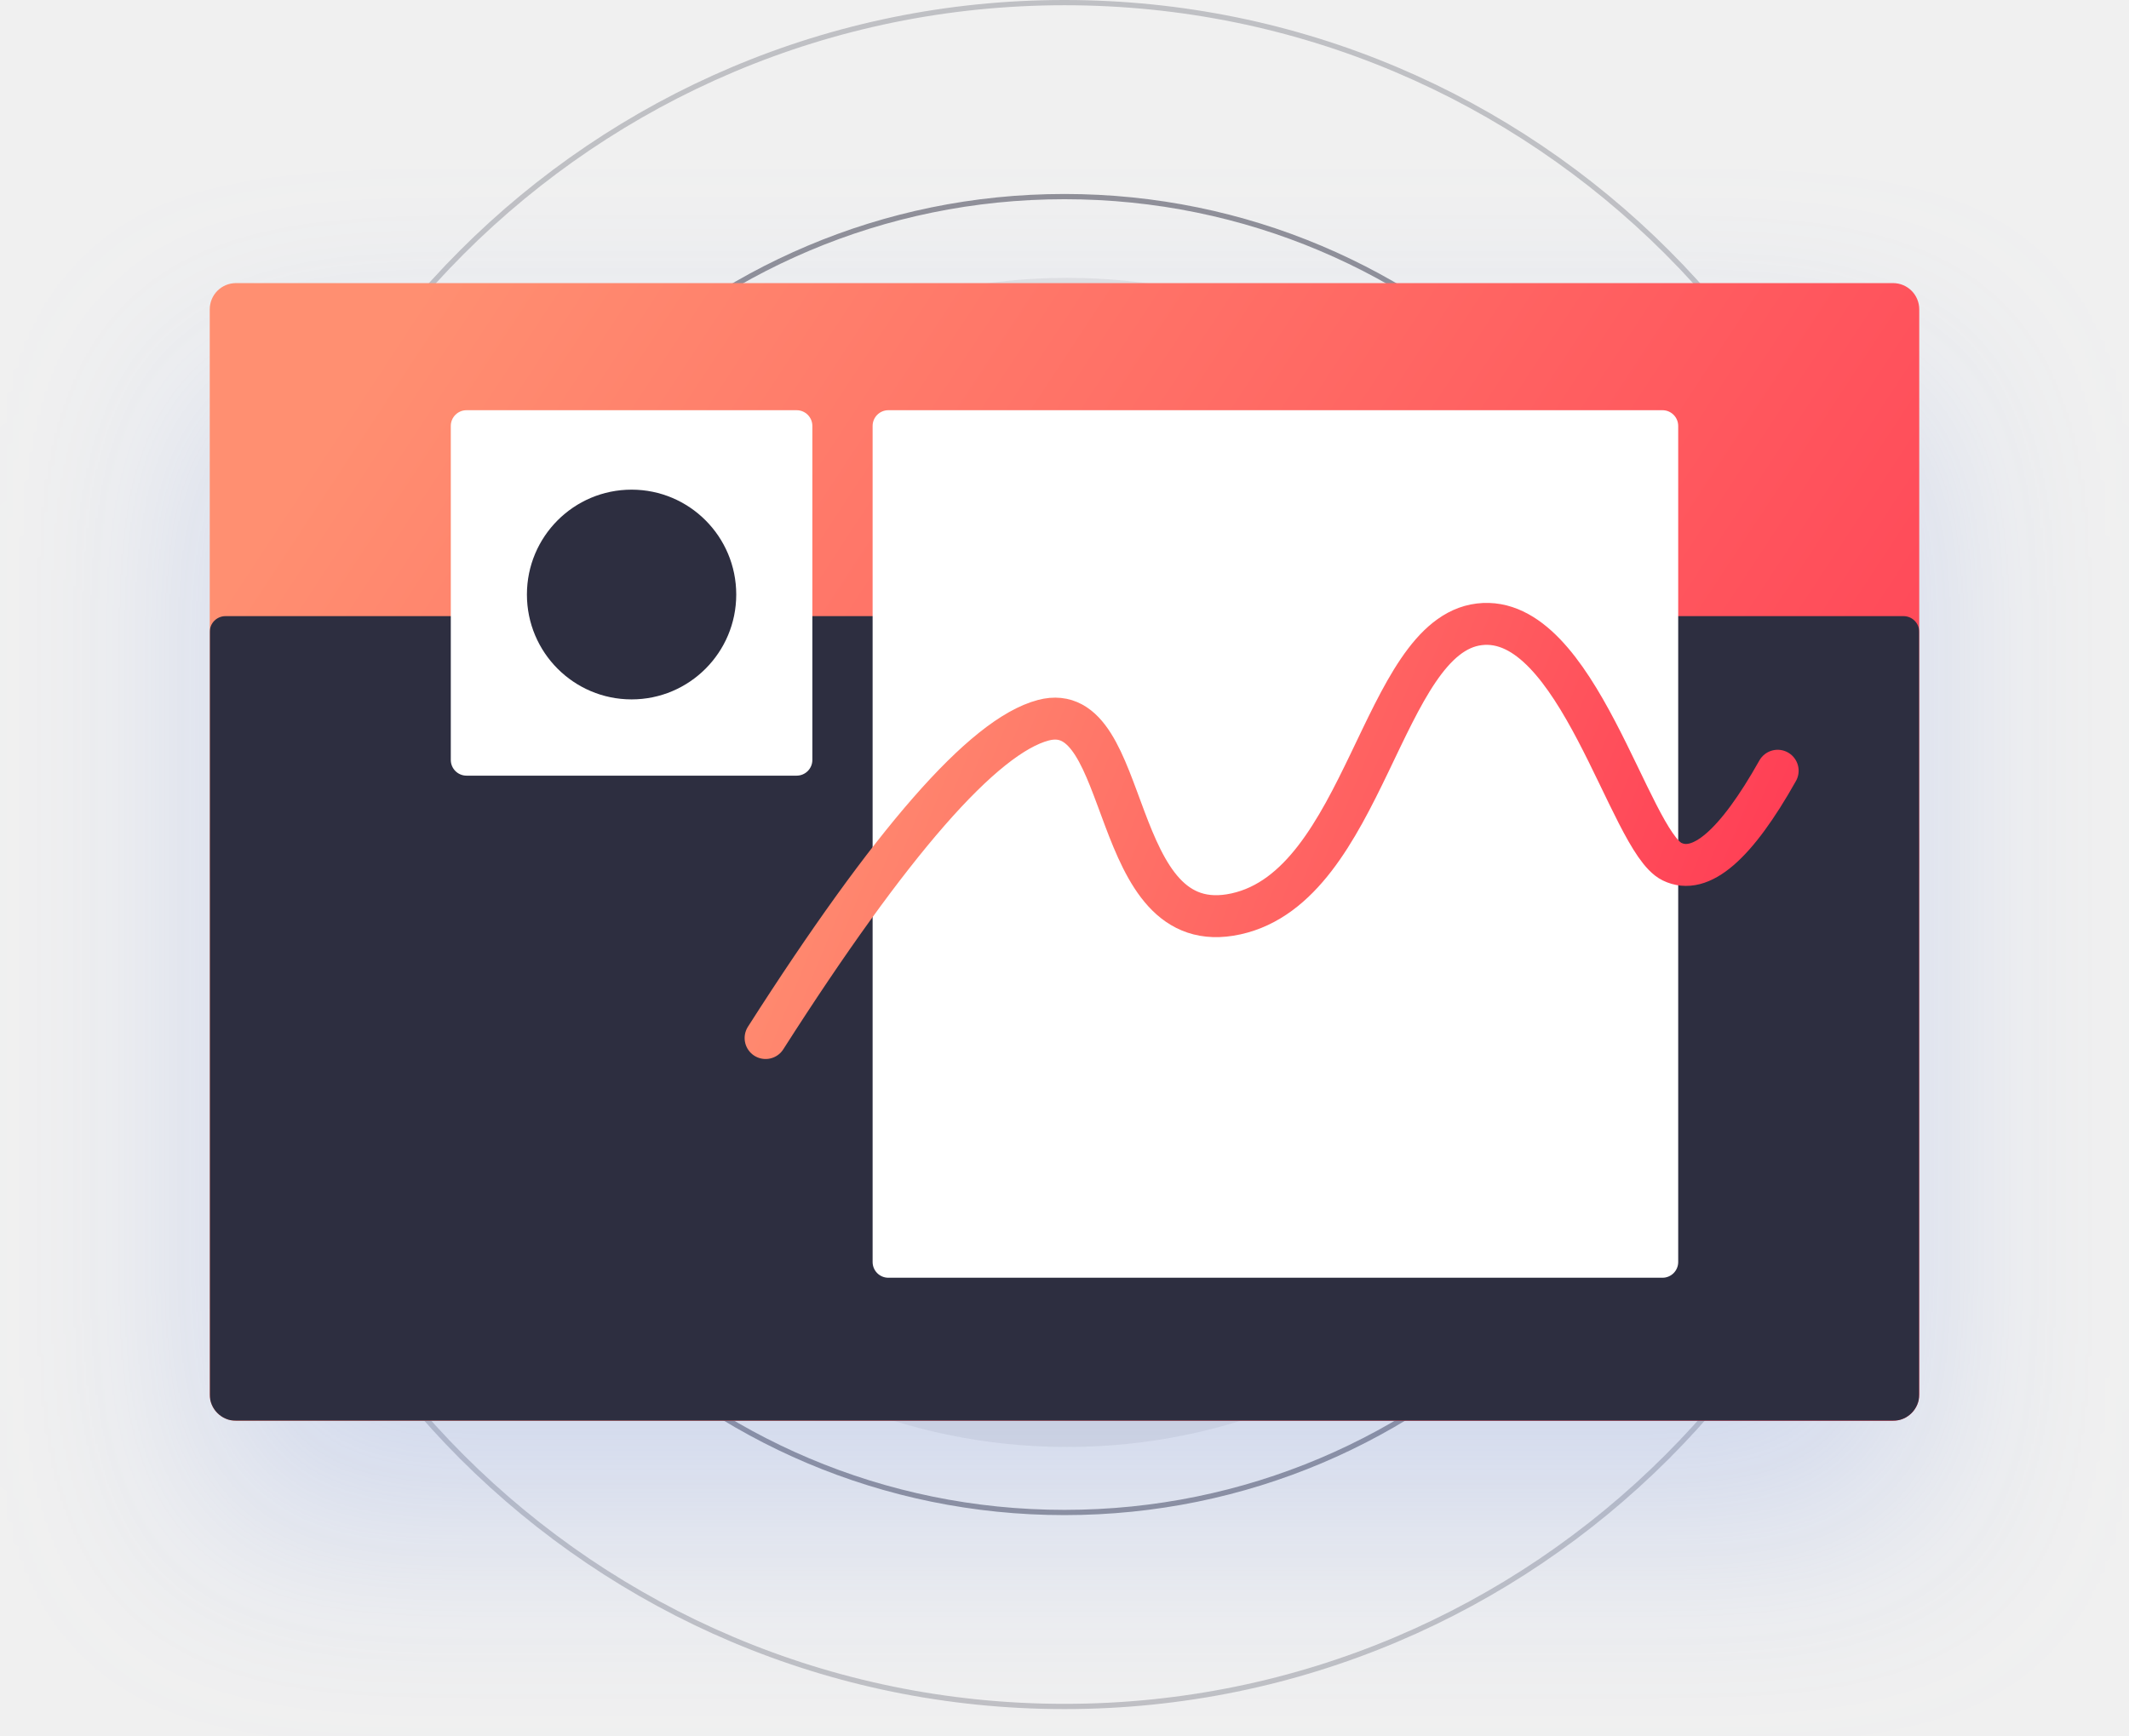
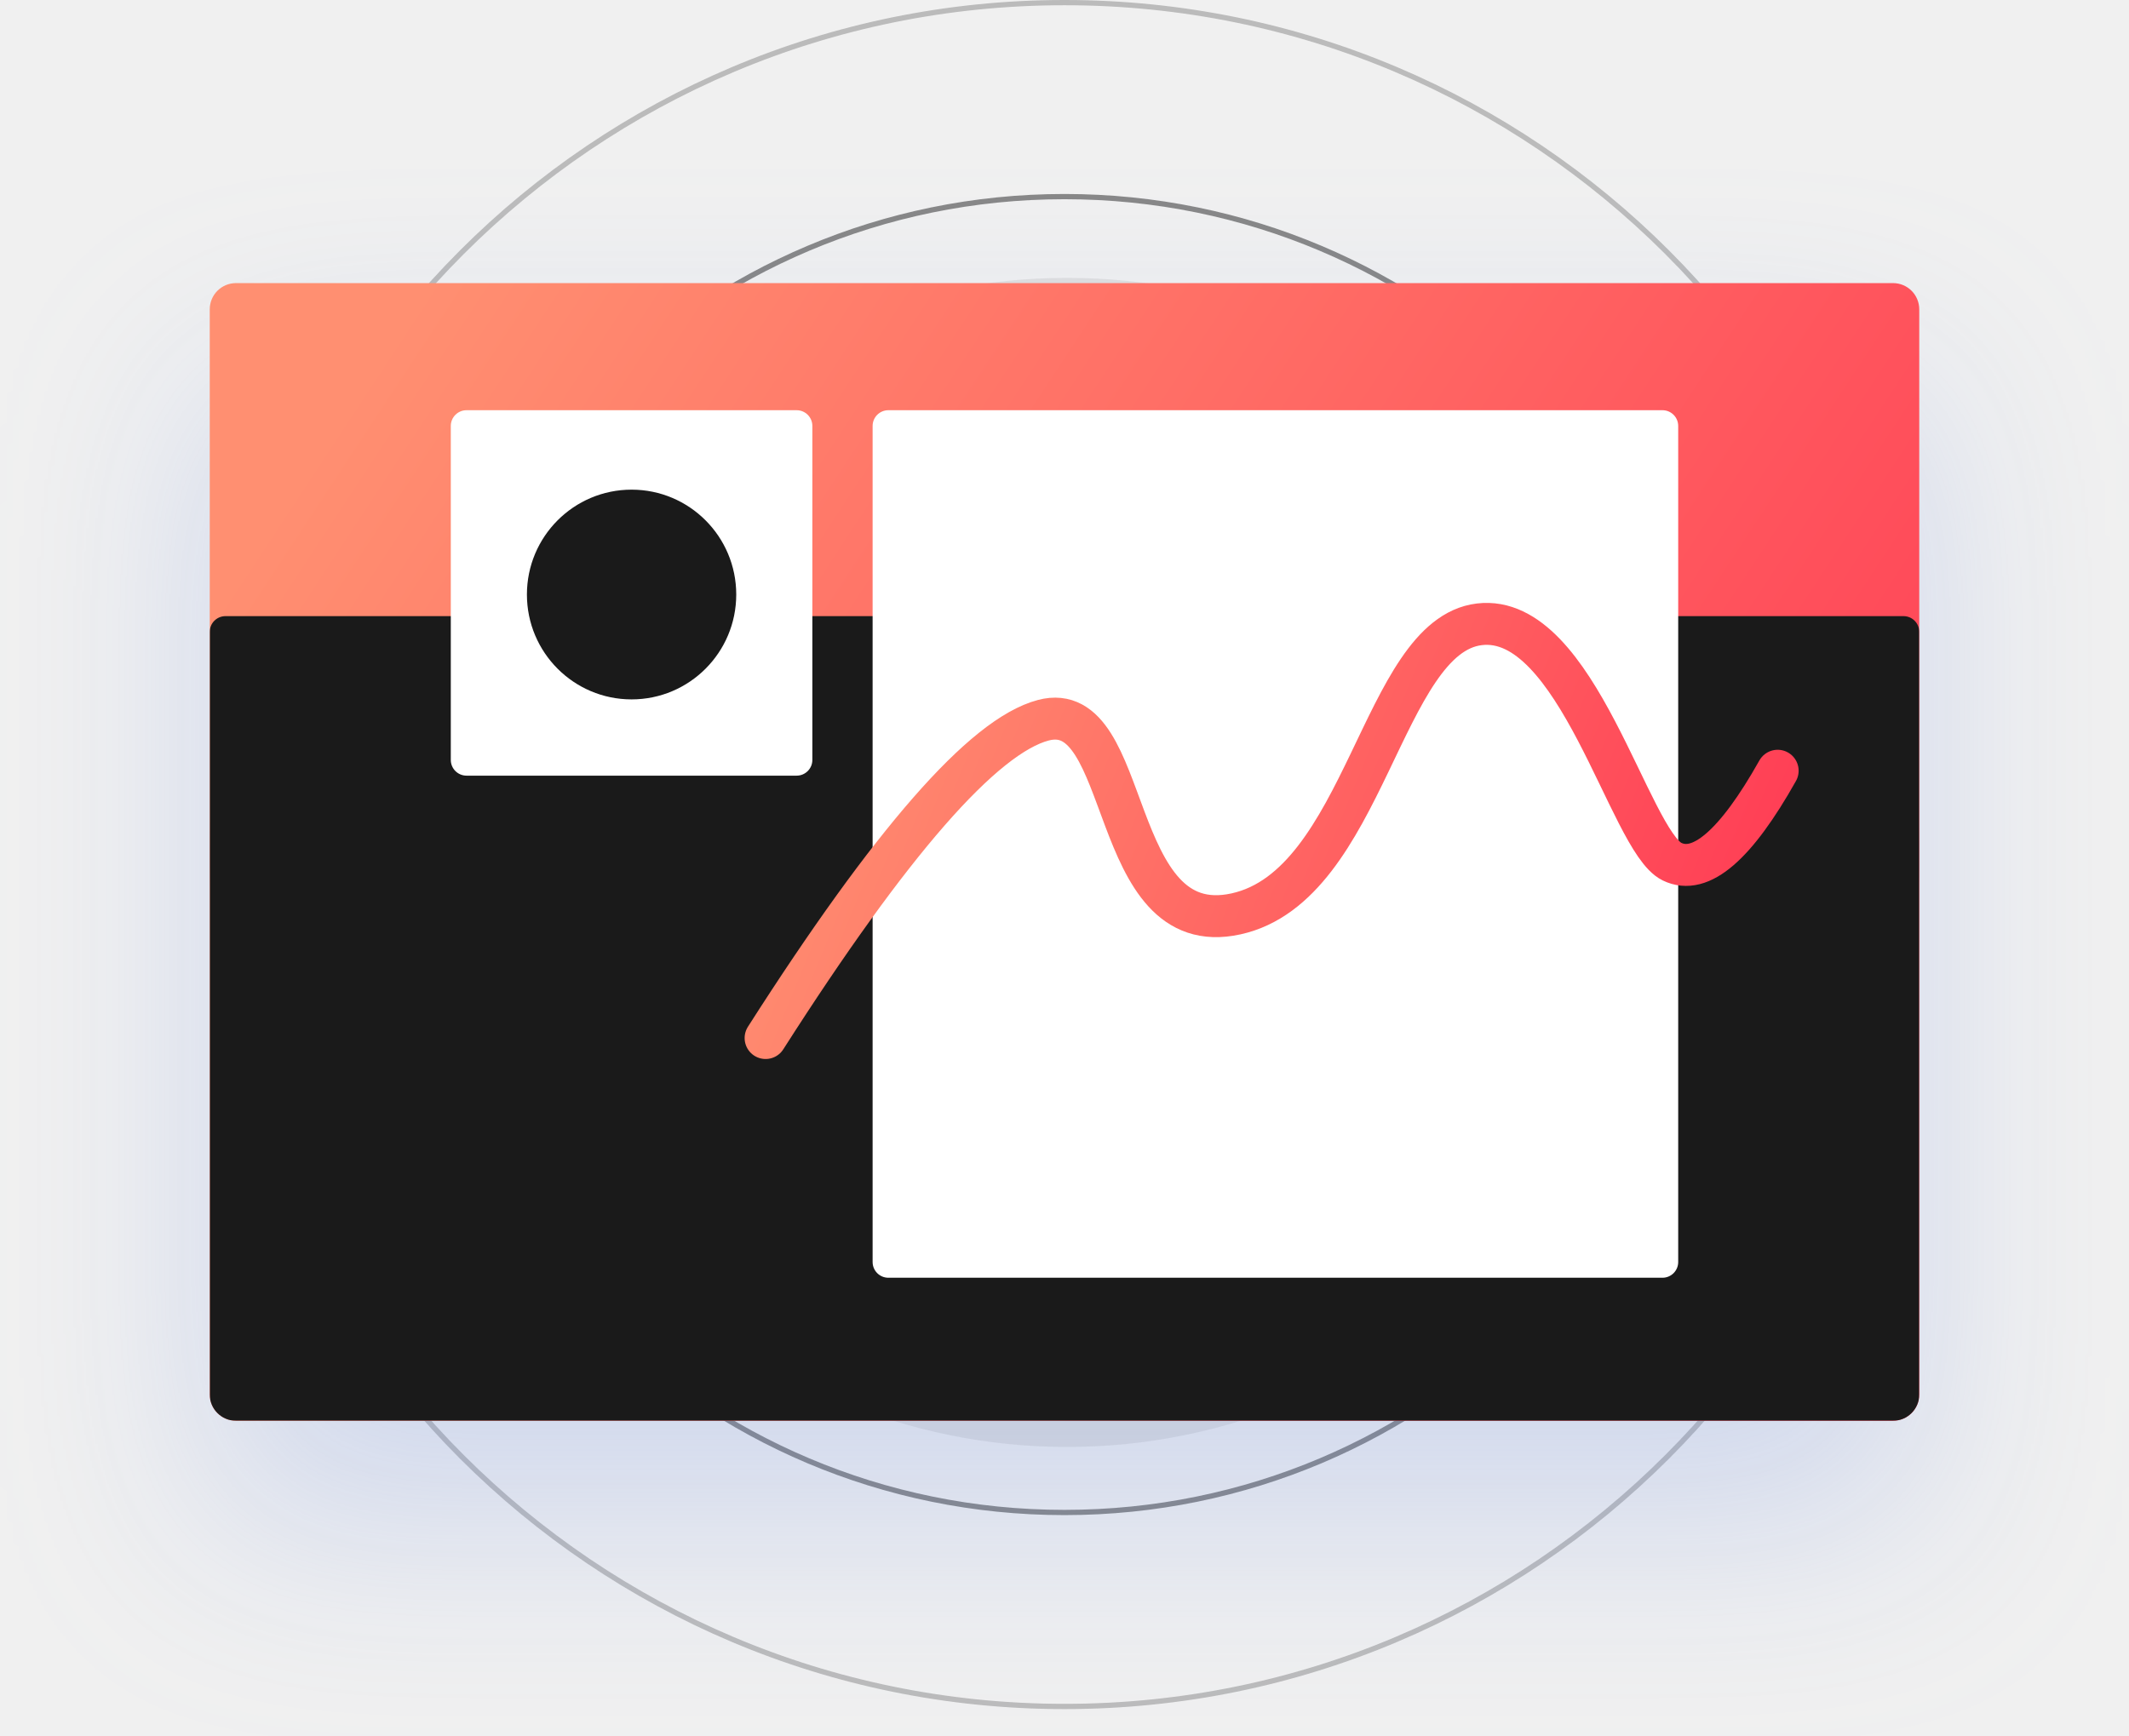
<svg xmlns="http://www.w3.org/2000/svg" xmlns:xlink="http://www.w3.org/1999/xlink" width="406" height="331">
  <defs>
    <linearGradient x1="0%" y1="27.846%" x2="100%" y2="72.154%" id="c">
      <stop stop-color="#FF8F71" offset="0%" />
      <stop stop-color="#FF3E55" offset="100%" />
    </linearGradient>
    <linearGradient x1="0%" y1="41.623%" x2="100%" y2="58.377%" id="e">
      <stop stop-color="#FF8F71" offset="0%" />
      <stop stop-color="#FF3E55" offset="100%" />
    </linearGradient>
    <filter x="-21.5%" y="-23%" width="142.9%" height="164.5%" filterUnits="objectBoundingBox" id="b">
      <feOffset dy="20" in="SourceAlpha" result="shadowOffsetOuter1" />
      <feGaussianBlur stdDeviation="20" in="shadowOffsetOuter1" result="shadowBlurOuter1" />
      <feColorMatrix values="0 0 0 0 0.422 0 0 0 0 0.554 0 0 0 0 0.894 0 0 0 0.243 0" in="shadowBlurOuter1" />
    </filter>
    <rect id="a" x="0" y="0" width="326" height="217" rx="5" />
  </defs>
  <g fill="none" fill-rule="evenodd">
    <g transform="translate(40)">
-       <rect fill="#2D2E40" opacity=".08" transform="matrix(1 0 0 -1 0 329)" x="52" y="53" width="223" height="223" rx="111.5" />
-       <rect stroke="#2D2E40" opacity=".5" transform="matrix(1 0 0 -1 0 326)" x="37.5" y="37.5" width="251" height="251" rx="125.5" />
-       <rect stroke="#2D2E40" opacity=".25" transform="matrix(1 0 0 -1 0 326)" x=".5" y=".5" width="325" height="325" rx="162.5" />
+       <rect fill="#1a1a1a" opacity=".08" transform="matrix(1 0 0 -1 0 329)" x="52" y="53" width="223" height="223" rx="111.5" />
+       <rect stroke="#1e1e1e" opacity=".5" transform="matrix(1 0 0 -1 0 326)" x="37.5" y="37.5" width="251" height="251" rx="125.5" />
+       <rect stroke="#1a1a1a" opacity=".25" transform="matrix(1 0 0 -1 0 326)" x=".5" y=".5" width="325" height="325" rx="162.5" />
    </g>
    <g transform="translate(40 54)">
      <mask id="d" fill="#fff">
        <use xlink:href="#a" />
      </mask>
      <g fill-rule="nonzero">
-         <use fill="#000" filter="url(#b)" xlink:href="#a" />
+         <use fill="#1a1a1a" filter="url(#b)" xlink:href="#a" />
        <use fill="url(#c)" xlink:href="#a" />
      </g>
-       <path d="M3 63.525h320a3 3 0 013 3V214a3 3 0 01-3 3H3a3 3 0 01-3-3V66.525a3 3 0 013-3z" fill="#2D2E40" fill-rule="nonzero" mask="url(#d)" />
+       <path d="M3 63.525h320a3 3 0 013 3V214a3 3 0 01-3 3H3a3 3 0 01-3-3V66.525a3 3 0 013-3z" fill="#1a1a1a" fill-rule="nonzero" mask="url(#d)" />
      <rect fill="#FFF" fill-rule="nonzero" mask="url(#d)" x="45.967" y="24.246" width="68.95" height="69.707" rx="3" />
-       <ellipse fill="#2D2E40" mask="url(#d)" cx="80.442" cy="59.402" rx="19.959" ry="20.003" />
+       <ellipse fill="#1a1a1a" mask="url(#d)" cx="80.442" cy="59.402" rx="19.959" ry="20.003" />
      <rect fill="#FFF" fill-rule="nonzero" mask="url(#d)" x="126.408" y="24.246" width="153.625" height="165.478" rx="3" />
    </g>
    <path d="M106 144c23.871-37.394 41.526-57.6 52.964-60.62 17.158-4.53 12.04 42.374 36.744 36.938 24.705-5.436 27.717-52.994 46.403-55.234 18.685-2.241 28.57 41.257 36.733 45.264 5.441 2.672 12.16-3.105 20.156-17.332" stroke="url(#e)" stroke-width="8" stroke-linecap="round" transform="translate(40 54)" />
  </g>
</svg>
